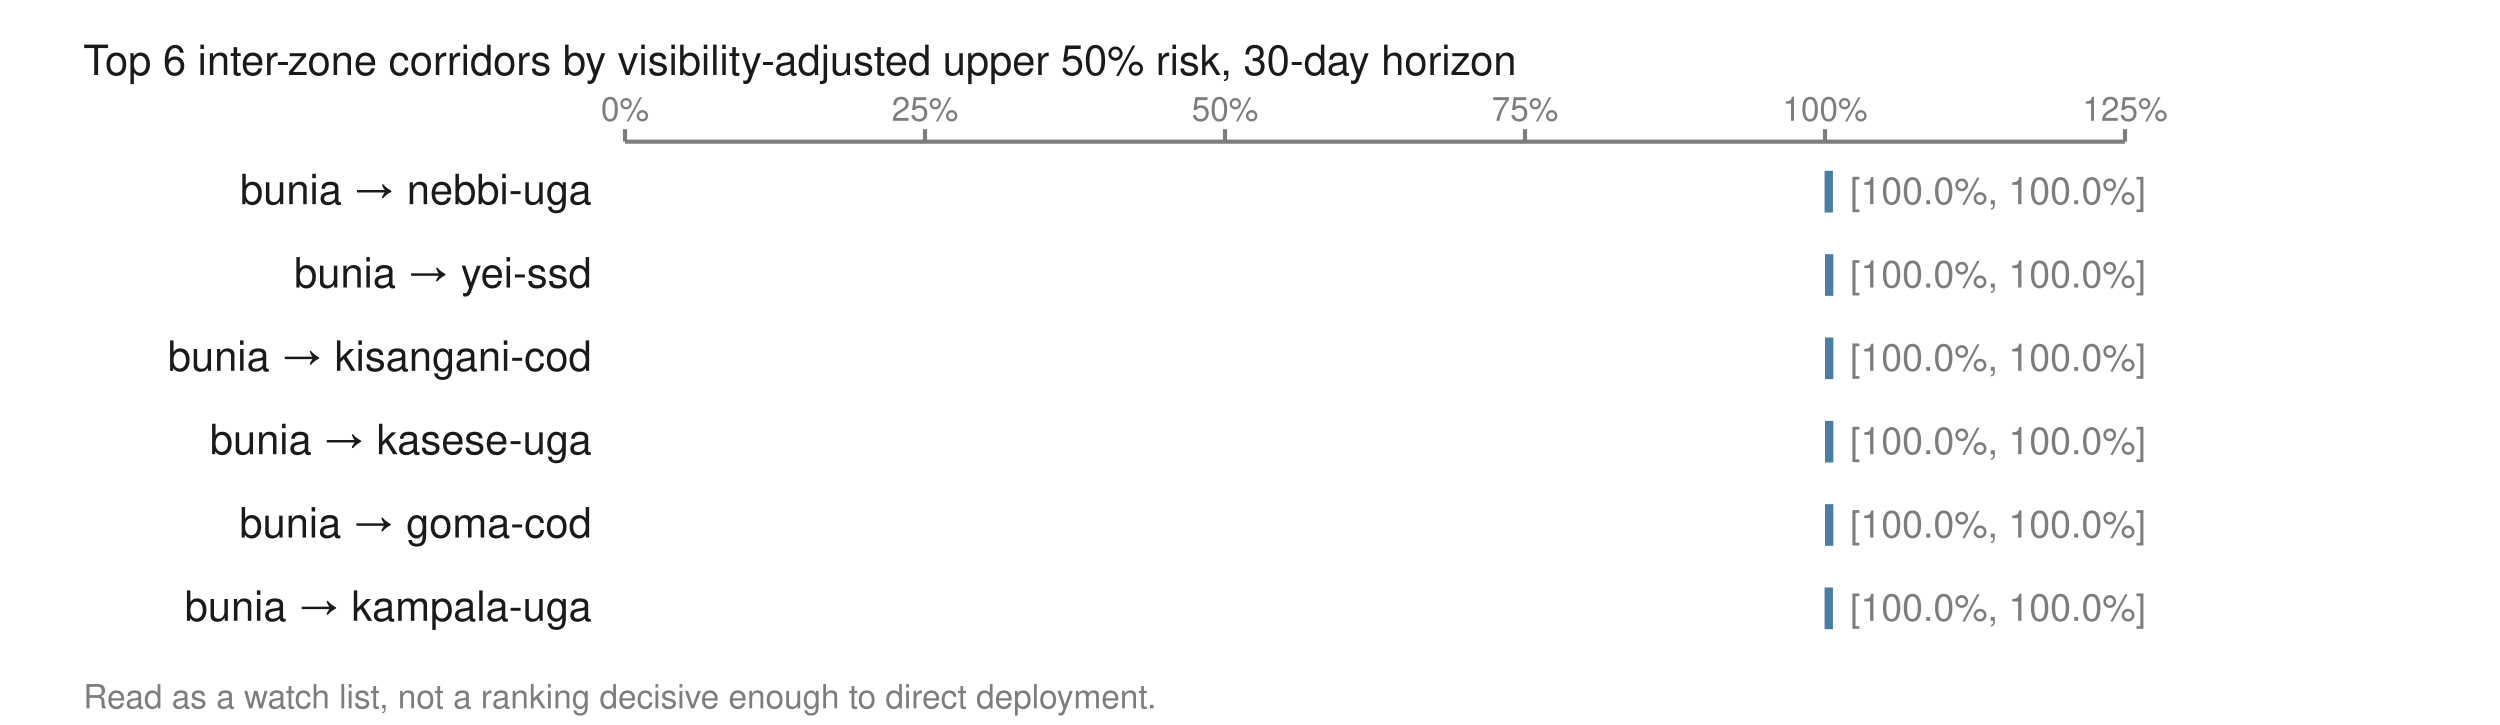
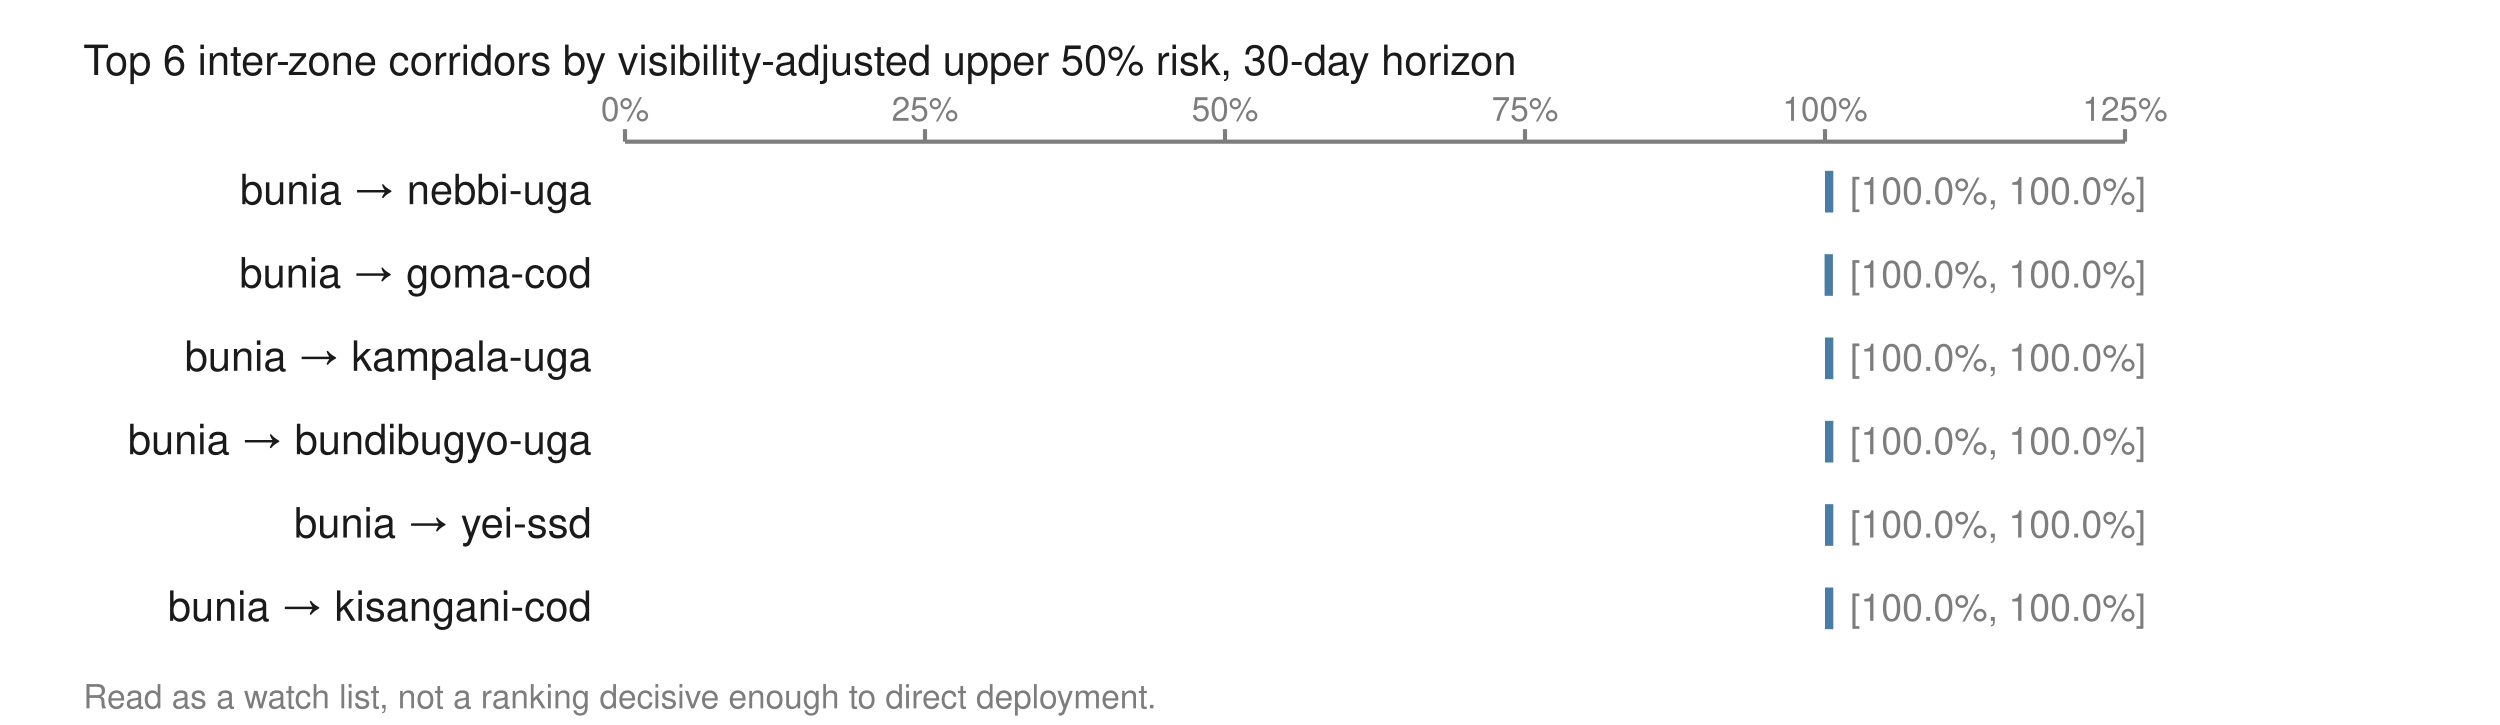
<svg xmlns="http://www.w3.org/2000/svg" viewBox="0 0 600 174" width="600" height="174" role="img" aria-labelledby="t">
  <text x="20.0" y="18.0" font-family="Helvetica,Arial,sans-serif" font-size="10" fill="#1a1a1a" font-weight="normal" text-anchor="start">Top 6 inter-zone corridors by visibility-adjusted upper 50% risk, 30-day horizon</text>
  <line x1="150.0" y1="34.0" x2="510.0" y2="34.0" stroke="#7d7d7d" stroke-width="1" />
  <line x1="150.0" y1="31.0" x2="150.0" y2="34.0" stroke="#7d7d7d" stroke-width="1" />
  <text x="150.0" y="29.0" font-family="Helvetica,Arial,sans-serif" font-size="8" fill="#7d7d7d" font-weight="normal" text-anchor="middle">0%</text>
  <line x1="222.0" y1="31.0" x2="222.0" y2="34.0" stroke="#7d7d7d" stroke-width="1" />
  <text x="222.0" y="29.0" font-family="Helvetica,Arial,sans-serif" font-size="8" fill="#7d7d7d" font-weight="normal" text-anchor="middle">25%</text>
  <line x1="294.0" y1="31.0" x2="294.0" y2="34.0" stroke="#7d7d7d" stroke-width="1" />
  <text x="294.0" y="29.0" font-family="Helvetica,Arial,sans-serif" font-size="8" fill="#7d7d7d" font-weight="normal" text-anchor="middle">50%</text>
  <line x1="366.0" y1="31.0" x2="366.0" y2="34.0" stroke="#7d7d7d" stroke-width="1" />
  <text x="366.0" y="29.0" font-family="Helvetica,Arial,sans-serif" font-size="8" fill="#7d7d7d" font-weight="normal" text-anchor="middle">75%</text>
  <line x1="438.0" y1="31.0" x2="438.0" y2="34.0" stroke="#7d7d7d" stroke-width="1" />
  <text x="438.0" y="29.0" font-family="Helvetica,Arial,sans-serif" font-size="8" fill="#7d7d7d" font-weight="normal" text-anchor="middle">100%</text>
  <line x1="510.0" y1="31.0" x2="510.0" y2="34.0" stroke="#7d7d7d" stroke-width="1" />
  <text x="510.0" y="29.0" font-family="Helvetica,Arial,sans-serif" font-size="8" fill="#7d7d7d" font-weight="normal" text-anchor="middle">125%</text>
  <text x="142.0" y="49.0" font-family="Helvetica,Arial,sans-serif" font-size="10" fill="#1a1a1a" font-weight="normal" text-anchor="end">bunia → nebbi-uga</text>
-   <rect x="437.9" y="41.0" width="2.0" height="10.0" fill="#4a7da3" />
+   <rect x="438.0" y="41.0" width="2.0" height="10.0" fill="#4a7da3" />
  <text x="444.0" y="49.0" font-family="Helvetica,Arial,sans-serif" font-size="9" fill="#7d7d7d" font-weight="normal" text-anchor="start">[100.0%, 100.0%]</text>
-   <text x="142.0" y="69.0" font-family="Helvetica,Arial,sans-serif" font-size="10" fill="#1a1a1a" font-weight="normal" text-anchor="end">bunia → yei-ssd</text>
-   <rect x="438.0" y="61.0" width="2.0" height="10.0" fill="#4a7da3" />
+   <text x="142.0" y="69.0" font-family="Helvetica,Arial,sans-serif" font-size="10" fill="#1a1a1a" font-weight="normal" text-anchor="end">bunia → goma-cod</text>
+   <rect x="437.9" y="61.0" width="2.0" height="10.0" fill="#4a7da3" />
  <text x="444.0" y="69.0" font-family="Helvetica,Arial,sans-serif" font-size="9" fill="#7d7d7d" font-weight="normal" text-anchor="start">[100.0%, 100.0%]</text>
-   <text x="142.0" y="89.0" font-family="Helvetica,Arial,sans-serif" font-size="10" fill="#1a1a1a" font-weight="normal" text-anchor="end">bunia → kisangani-cod</text>
+   <text x="142.0" y="89.0" font-family="Helvetica,Arial,sans-serif" font-size="10" fill="#1a1a1a" font-weight="normal" text-anchor="end">bunia → kampala-uga</text>
  <rect x="438.0" y="81.0" width="2.0" height="10.0" fill="#4a7da3" />
  <text x="444.0" y="89.0" font-family="Helvetica,Arial,sans-serif" font-size="9" fill="#7d7d7d" font-weight="normal" text-anchor="start">[100.0%, 100.0%]</text>
-   <text x="142.0" y="109.0" font-family="Helvetica,Arial,sans-serif" font-size="10" fill="#1a1a1a" font-weight="normal" text-anchor="end">bunia → kasese-uga</text>
+   <text x="142.0" y="109.0" font-family="Helvetica,Arial,sans-serif" font-size="10" fill="#1a1a1a" font-weight="normal" text-anchor="end">bunia → bundibugyo-uga</text>
  <rect x="438.0" y="101.0" width="2.0" height="10.0" fill="#4a7da3" />
  <text x="444.0" y="109.0" font-family="Helvetica,Arial,sans-serif" font-size="9" fill="#7d7d7d" font-weight="normal" text-anchor="start">[100.0%, 100.0%]</text>
-   <text x="142.0" y="129.0" font-family="Helvetica,Arial,sans-serif" font-size="10" fill="#1a1a1a" font-weight="normal" text-anchor="end">bunia → goma-cod</text>
+   <text x="142.0" y="129.0" font-family="Helvetica,Arial,sans-serif" font-size="10" fill="#1a1a1a" font-weight="normal" text-anchor="end">bunia → yei-ssd</text>
  <rect x="438.0" y="121.0" width="2.0" height="10.0" fill="#4a7da3" />
  <text x="444.0" y="129.0" font-family="Helvetica,Arial,sans-serif" font-size="9" fill="#7d7d7d" font-weight="normal" text-anchor="start">[100.0%, 100.0%]</text>
-   <text x="142.0" y="149.0" font-family="Helvetica,Arial,sans-serif" font-size="10" fill="#1a1a1a" font-weight="normal" text-anchor="end">bunia → kampala-uga</text>
-   <rect x="437.9" y="141.0" width="2.0" height="10.0" fill="#4a7da3" />
+   <text x="142.0" y="149.0" font-family="Helvetica,Arial,sans-serif" font-size="10" fill="#1a1a1a" font-weight="normal" text-anchor="end">bunia → kisangani-cod</text>
+   <rect x="438.0" y="141.0" width="2.0" height="10.0" fill="#4a7da3" />
  <text x="444.0" y="149.0" font-family="Helvetica,Arial,sans-serif" font-size="9" fill="#7d7d7d" font-weight="normal" text-anchor="start">[100.0%, 100.0%]</text>
  <text x="20.0" y="170.0" font-family="Helvetica,Arial,sans-serif" font-size="8" fill="#7d7d7d" font-weight="normal" text-anchor="start">Read as a watch list, not a ranking decisive enough to direct deployment.</text>
</svg>
